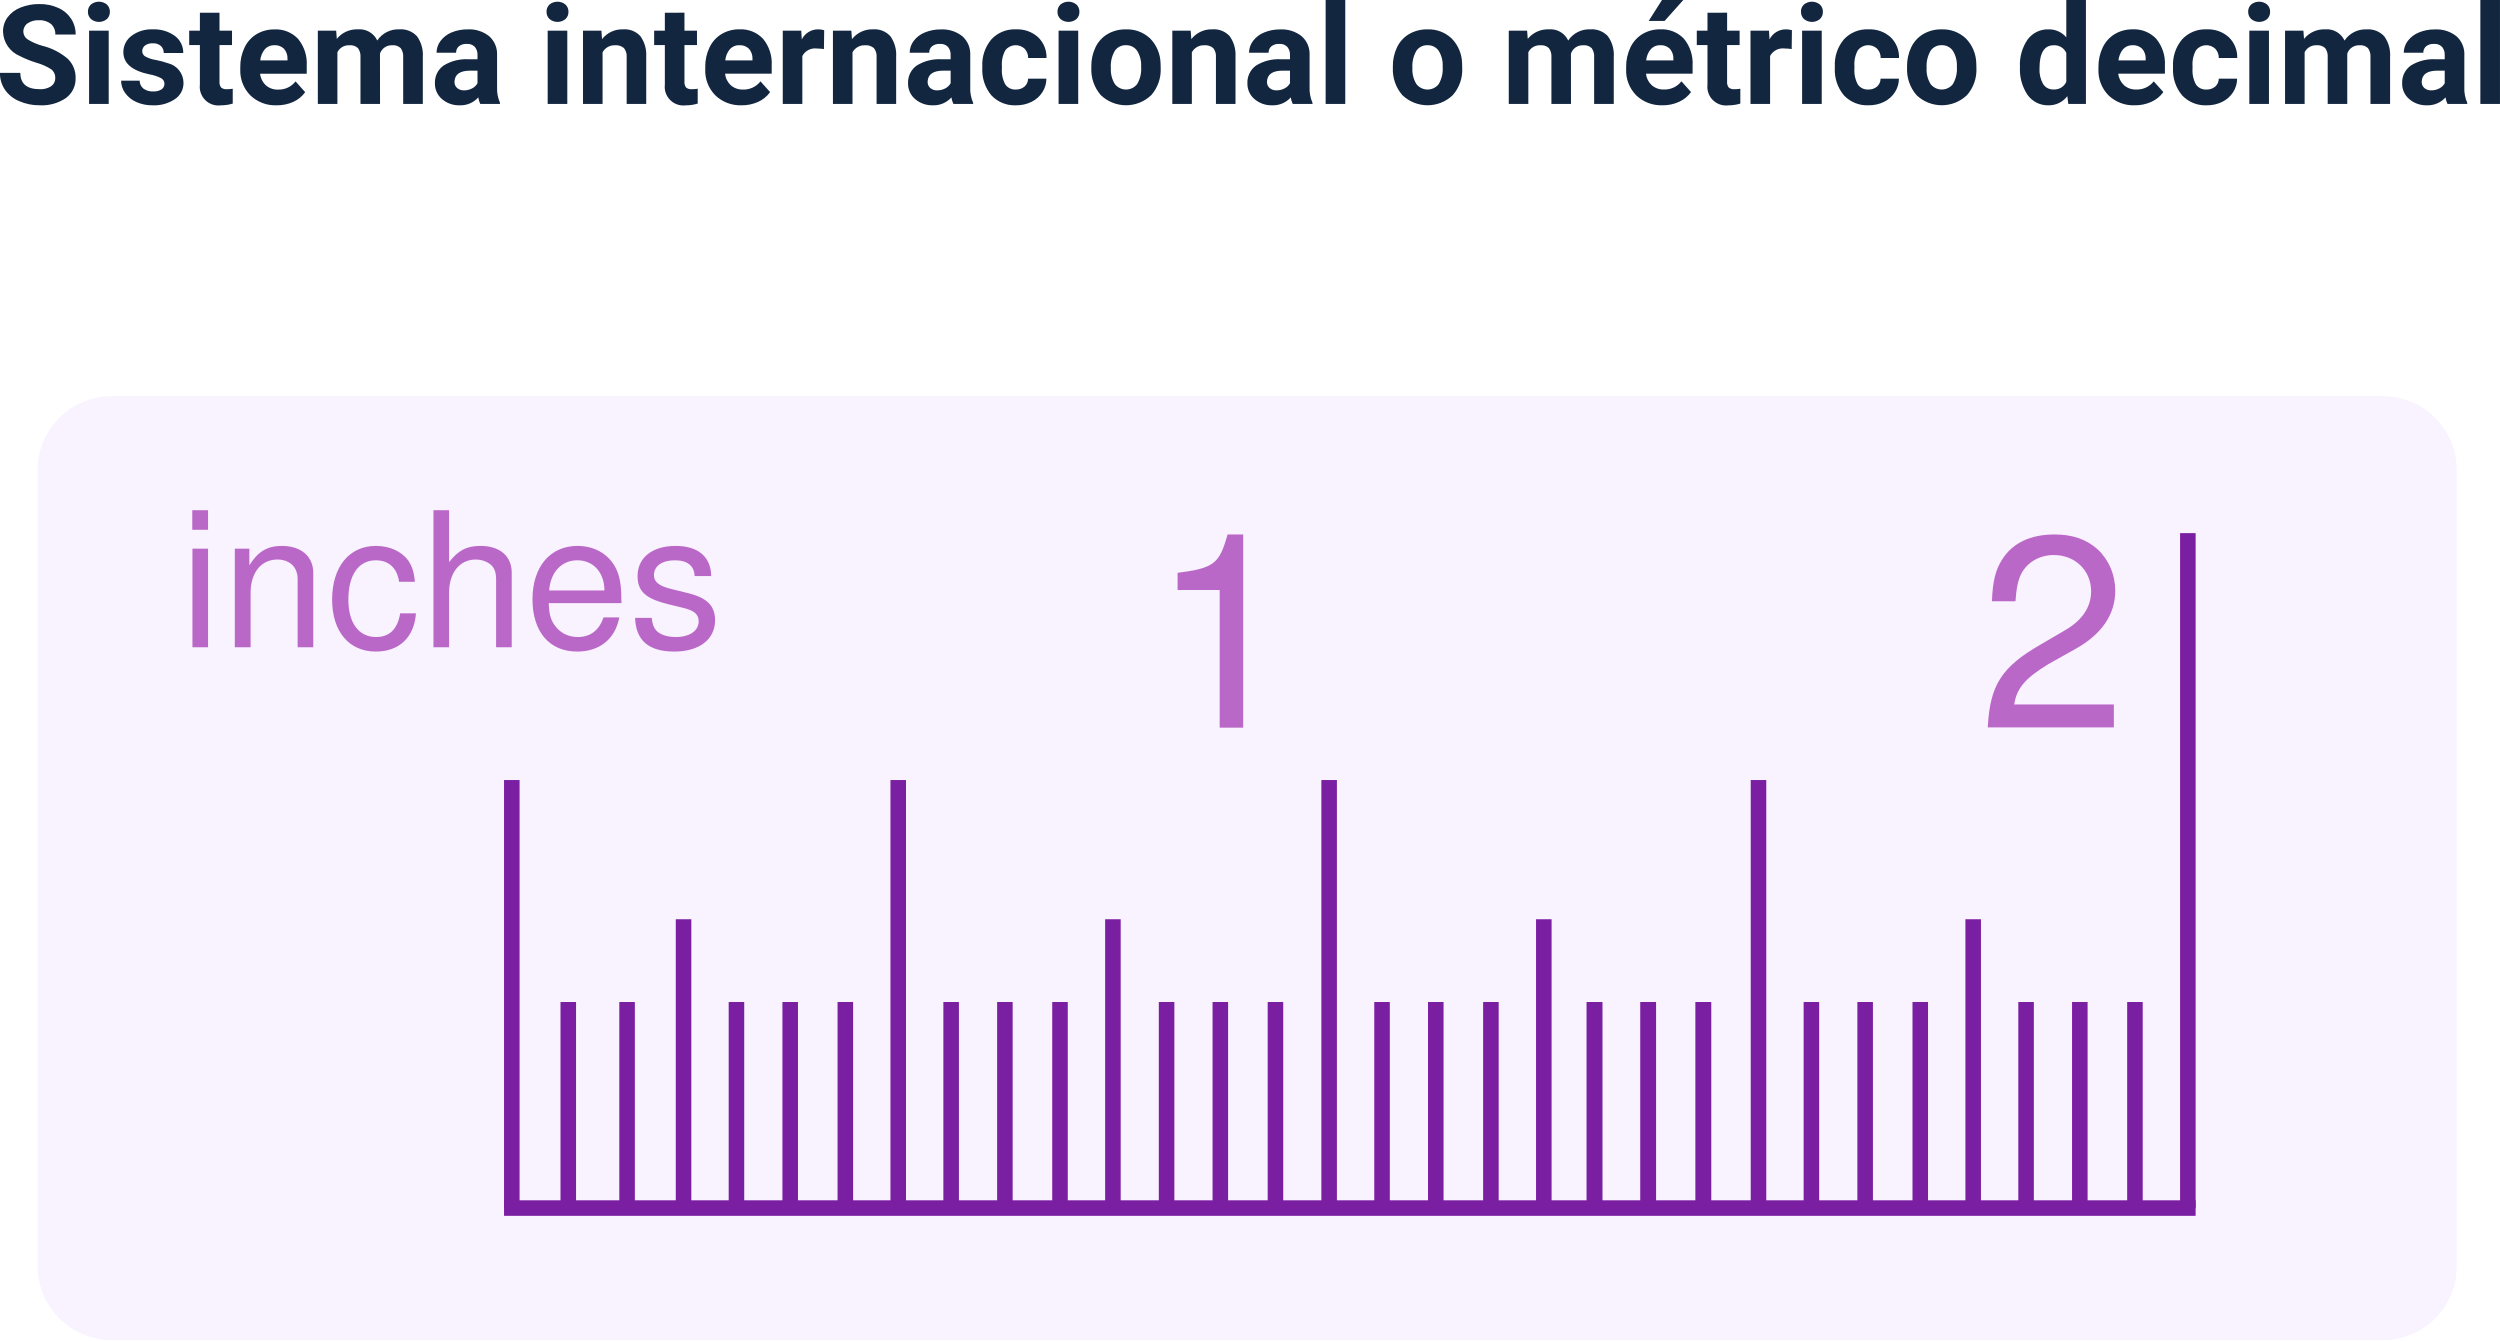
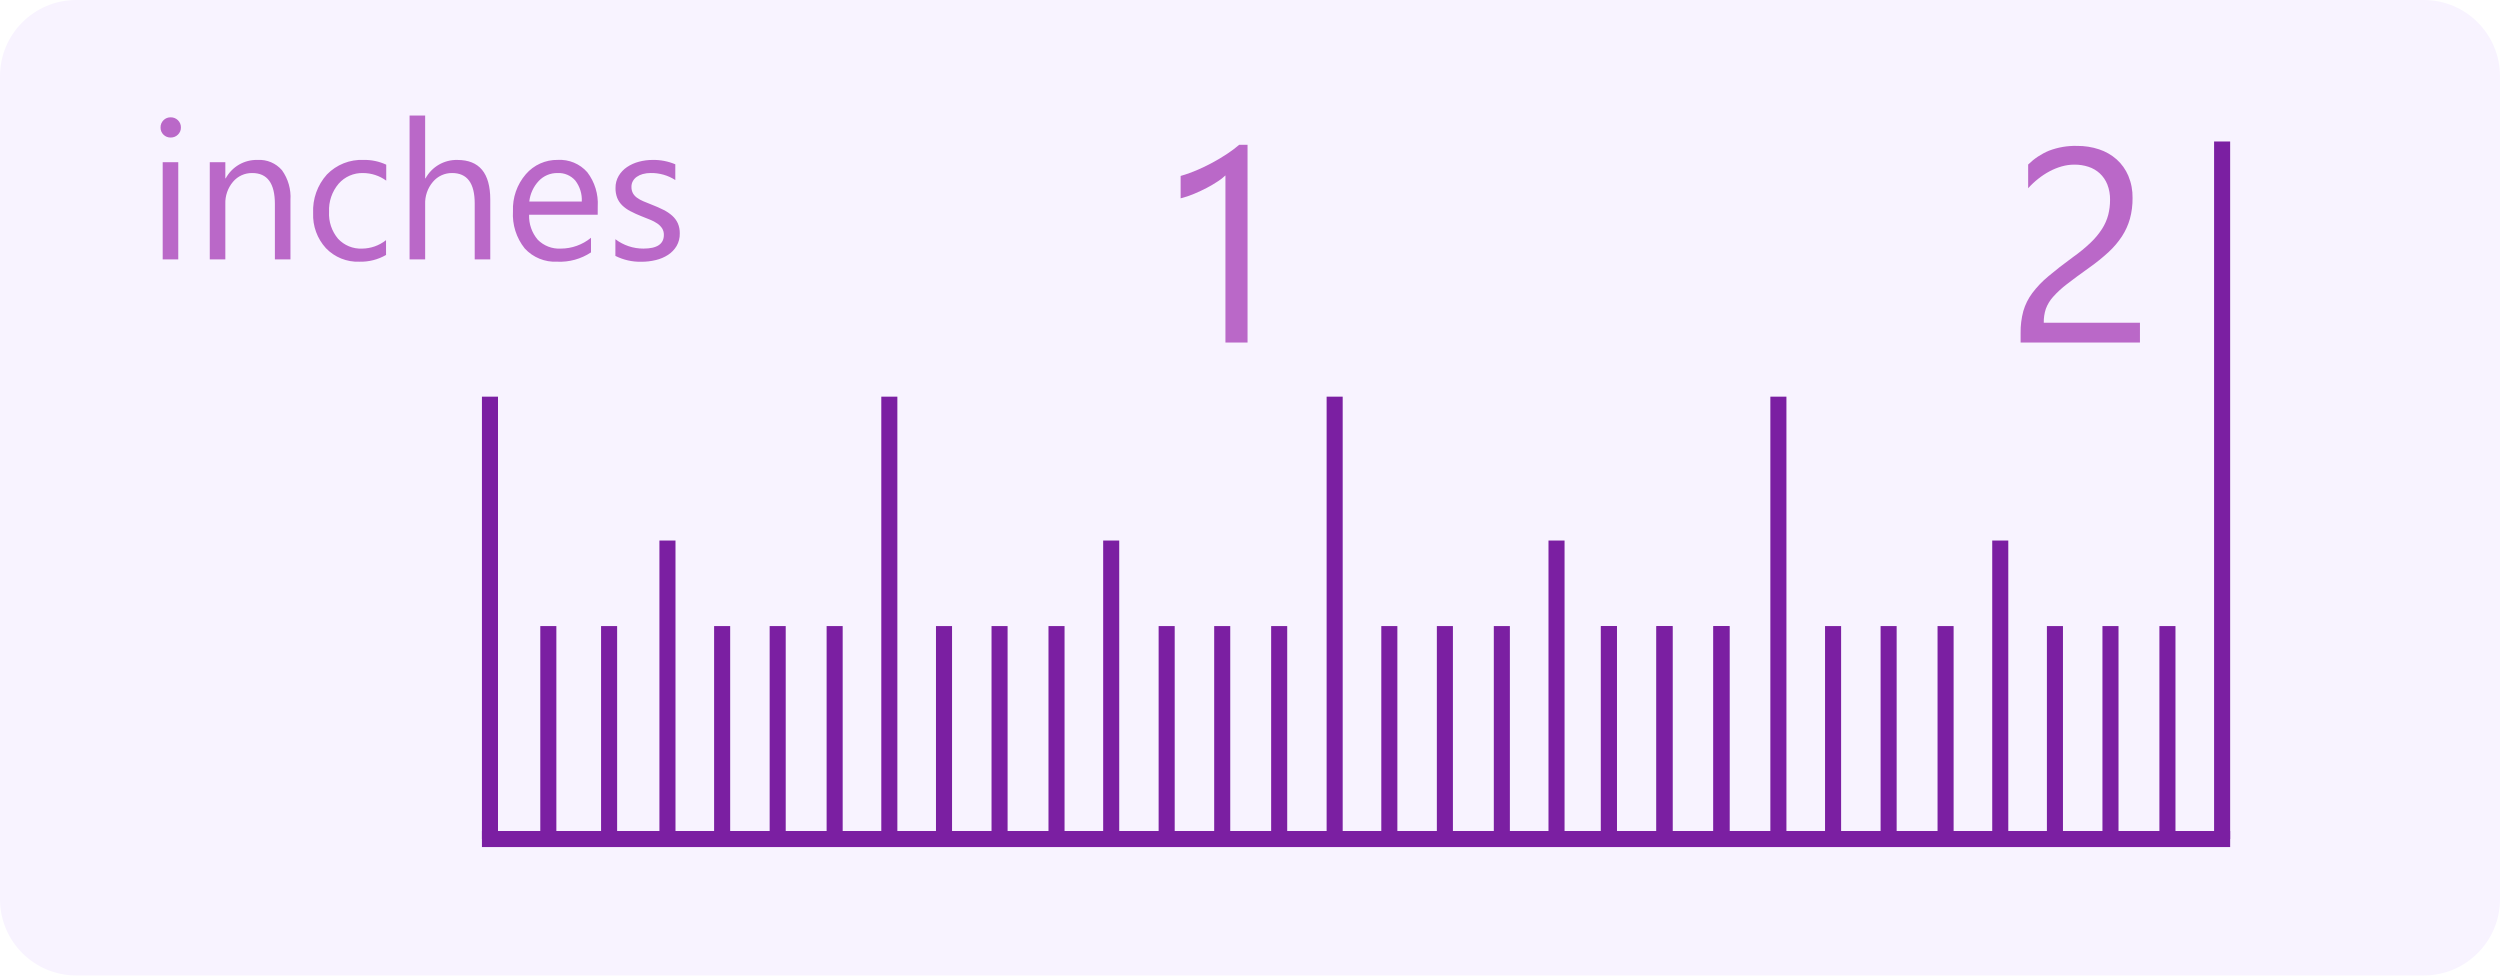
- <svg xmlns="http://www.w3.org/2000/svg" width="252.513" height="135.355" viewBox="0 0 252.513 135.355">
-   <g id="Grupo_1069677" data-name="Grupo 1069677" transform="translate(-1134.899 -712.087)">
-     <g id="Grupo_1069676" data-name="Grupo 1069676">
-       <g id="Grupo_1054589" data-name="Grupo 1054589" transform="translate(296.021 -58.401)">
-         <path id="Trazado_816195" data-name="Trazado 816195" d="M50.77,12.389a1.052,1.052,0,0,0-.41-.892,5.38,5.38,0,0,0-1.477-.656,10.467,10.467,0,0,1-1.688-.68,2.759,2.759,0,0,1-1.7-2.468,2.4,2.4,0,0,1,.455-1.439,2.965,2.965,0,0,1,1.306-.988A4.914,4.914,0,0,1,49.17,4.91a4.473,4.473,0,0,1,1.9.386,3.026,3.026,0,0,1,1.3,1.09,2.853,2.853,0,0,1,.461,1.6H50.776a1.342,1.342,0,0,0-.431-1.063,1.77,1.77,0,0,0-1.21-.379,1.891,1.891,0,0,0-1.169.318,1,1,0,0,0-.417.837.96.96,0,0,0,.489.813,5.522,5.522,0,0,0,1.439.615,6.217,6.217,0,0,1,2.55,1.306,2.6,2.6,0,0,1,.8,1.941A2.4,2.4,0,0,1,51.85,14.4a4.279,4.279,0,0,1-2.632.735,5.082,5.082,0,0,1-2.092-.42,3.31,3.31,0,0,1-1.439-1.152,2.95,2.95,0,0,1-.5-1.7h2.058q0,1.647,1.969,1.647a1.915,1.915,0,0,0,1.142-.3A.967.967,0,0,0,50.77,12.389ZM56.17,15H54.188V7.6H56.17Zm-2.1-9.311a.973.973,0,0,1,.3-.731,1.281,1.281,0,0,1,1.617,0,.967.967,0,0,1,.3.731.97.97,0,0,1-.3.738,1.267,1.267,0,0,1-1.606,0A.97.97,0,0,1,54.071,5.689ZM61.8,12.956a.637.637,0,0,0-.359-.571,4.077,4.077,0,0,0-1.152-.373q-2.639-.554-2.639-2.242a2.032,2.032,0,0,1,.817-1.644,3.3,3.3,0,0,1,2.136-.66,3.547,3.547,0,0,1,2.252.663A2.09,2.09,0,0,1,63.7,9.853H61.728a.956.956,0,0,0-.273-.7,1.157,1.157,0,0,0-.854-.277,1.182,1.182,0,0,0-.772.226.712.712,0,0,0-.273.574.609.609,0,0,0,.311.53,3.2,3.2,0,0,0,1.049.349,8.571,8.571,0,0,1,1.244.332,2.044,2.044,0,0,1,1.565,1.989,1.929,1.929,0,0,1-.868,1.637,3.745,3.745,0,0,1-2.242.625,3.912,3.912,0,0,1-1.651-.332,2.77,2.77,0,0,1-1.131-.909,2.113,2.113,0,0,1-.41-1.248h1.873a1.031,1.031,0,0,0,.39.807,1.546,1.546,0,0,0,.971.28,1.43,1.43,0,0,0,.858-.215A.67.67,0,0,0,61.8,12.956ZM67.36,5.785V7.6h1.265V9.053H67.36v3.691a.881.881,0,0,0,.157.588.79.79,0,0,0,.6.178,3.15,3.15,0,0,0,.581-.048v1.5a4.067,4.067,0,0,1-1.2.178,1.886,1.886,0,0,1-2.119-2.1V9.053H64.3V7.6h1.08V5.785Zm5.77,9.352a3.631,3.631,0,0,1-2.649-1,3.548,3.548,0,0,1-1.022-2.659v-.191A4.468,4.468,0,0,1,69.89,9.3a3.161,3.161,0,0,1,1.22-1.354,3.425,3.425,0,0,1,1.8-.475,3.07,3.07,0,0,1,2.389.957,3.889,3.889,0,0,1,.872,2.714v.807h-4.71a1.835,1.835,0,0,0,.578,1.162,1.746,1.746,0,0,0,1.22.438,2.132,2.132,0,0,0,1.784-.827l.971,1.087a2.966,2.966,0,0,1-1.2.981A3.947,3.947,0,0,1,73.13,15.137ZM72.9,9.066a1.237,1.237,0,0,0-.954.4,2.048,2.048,0,0,0-.468,1.135H74.23V10.44a1.46,1.46,0,0,0-.355-1.015A1.277,1.277,0,0,0,72.9,9.066ZM79.146,7.6l.062.827a2.6,2.6,0,0,1,2.126-.964,1.973,1.973,0,0,1,1.962,1.128,2.54,2.54,0,0,1,2.222-1.128,2.206,2.206,0,0,1,1.791.7,3.221,3.221,0,0,1,.588,2.109V15H85.913V10.283a1.408,1.408,0,0,0-.246-.919,1.091,1.091,0,0,0-.868-.291,1.233,1.233,0,0,0-1.23.848L83.575,15H81.6V10.29a1.391,1.391,0,0,0-.253-.93,1.1,1.1,0,0,0-.861-.287,1.28,1.28,0,0,0-1.217.7V15H77.293V7.6ZM93.7,15a2.194,2.194,0,0,1-.2-.663,2.39,2.39,0,0,1-1.866.8,2.626,2.626,0,0,1-1.8-.629,2.023,2.023,0,0,1-.714-1.586,2.09,2.09,0,0,1,.872-1.8,4.3,4.3,0,0,1,2.519-.636h.909v-.424a1.219,1.219,0,0,0-.263-.82,1.035,1.035,0,0,0-.831-.308,1.177,1.177,0,0,0-.783.239.813.813,0,0,0-.284.656H89.283a1.985,1.985,0,0,1,.4-1.189A2.621,2.621,0,0,1,90.8,7.778a4.086,4.086,0,0,1,1.627-.311,3.228,3.228,0,0,1,2.17.687,2.4,2.4,0,0,1,.8,1.931v3.206a3.536,3.536,0,0,0,.294,1.593V15Zm-1.634-1.374a1.7,1.7,0,0,0,.807-.195,1.28,1.28,0,0,0,.547-.523V11.637h-.738q-1.483,0-1.579,1.025l-.007.116a.791.791,0,0,0,.26.608A1.009,1.009,0,0,0,92.065,13.626ZM102.49,15h-1.982V7.6h1.982Zm-2.1-9.311a.973.973,0,0,1,.3-.731,1.281,1.281,0,0,1,1.617,0,.967.967,0,0,1,.3.731.97.97,0,0,1-.3.738,1.267,1.267,0,0,1-1.606,0A.97.97,0,0,1,100.392,5.689ZM105.936,7.6l.062.854a2.582,2.582,0,0,1,2.126-.991,2.146,2.146,0,0,1,1.75.69,3.221,3.221,0,0,1,.588,2.064V15h-1.976V10.27a1.282,1.282,0,0,0-.273-.913,1.224,1.224,0,0,0-.909-.284,1.359,1.359,0,0,0-1.251.711V15h-1.976V7.6Zm8.388-1.818V7.6h1.265V9.053h-1.265v3.691a.881.881,0,0,0,.157.588.79.79,0,0,0,.6.178,3.15,3.15,0,0,0,.581-.048v1.5a4.067,4.067,0,0,1-1.2.178,1.886,1.886,0,0,1-2.119-2.1V9.053h-1.08V7.6h1.08V5.785Zm5.77,9.352a3.631,3.631,0,0,1-2.649-1,3.548,3.548,0,0,1-1.022-2.659v-.191a4.468,4.468,0,0,1,.431-1.993,3.161,3.161,0,0,1,1.22-1.354,3.425,3.425,0,0,1,1.8-.475,3.07,3.07,0,0,1,2.389.957,3.889,3.889,0,0,1,.872,2.714v.807h-4.71A1.835,1.835,0,0,0,119,13.106a1.746,1.746,0,0,0,1.22.438,2.132,2.132,0,0,0,1.784-.827l.971,1.087a2.966,2.966,0,0,1-1.2.981A3.947,3.947,0,0,1,120.093,15.137Zm-.226-6.07a1.237,1.237,0,0,0-.954.4,2.048,2.048,0,0,0-.468,1.135h2.748V10.44a1.46,1.46,0,0,0-.355-1.015A1.277,1.277,0,0,0,119.867,9.066Zm8.545.39A5.367,5.367,0,0,0,127.7,9.4a1.447,1.447,0,0,0-1.47.759V15h-1.976V7.6h1.866l.055.882a1.831,1.831,0,0,1,1.647-1.019,2.07,2.07,0,0,1,.615.089ZM131.181,7.6l.062.854a2.582,2.582,0,0,1,2.126-.991,2.146,2.146,0,0,1,1.75.69,3.221,3.221,0,0,1,.588,2.064V15H133.73V10.27a1.282,1.282,0,0,0-.273-.913,1.224,1.224,0,0,0-.909-.284,1.359,1.359,0,0,0-1.251.711V15h-1.976V7.6ZM141.489,15a2.194,2.194,0,0,1-.2-.663,2.39,2.39,0,0,1-1.866.8,2.626,2.626,0,0,1-1.8-.629,2.023,2.023,0,0,1-.714-1.586,2.09,2.09,0,0,1,.872-1.8,4.3,4.3,0,0,1,2.519-.636h.909v-.424a1.219,1.219,0,0,0-.263-.82,1.035,1.035,0,0,0-.831-.308,1.177,1.177,0,0,0-.783.239.813.813,0,0,0-.284.656h-1.976a1.984,1.984,0,0,1,.4-1.189,2.621,2.621,0,0,1,1.121-.858,4.086,4.086,0,0,1,1.627-.311,3.228,3.228,0,0,1,2.17.687,2.4,2.4,0,0,1,.8,1.931v3.206a3.536,3.536,0,0,0,.294,1.593V15Zm-1.634-1.374a1.7,1.7,0,0,0,.807-.195,1.28,1.28,0,0,0,.547-.523V11.637h-.738q-1.483,0-1.579,1.025l-.007.116a.791.791,0,0,0,.26.608A1.009,1.009,0,0,0,139.855,13.626Zm7.93-.082a1.3,1.3,0,0,0,.889-.3,1.054,1.054,0,0,0,.355-.8h1.853a2.534,2.534,0,0,1-.41,1.377,2.706,2.706,0,0,1-1.1.971,3.455,3.455,0,0,1-1.548.345,3.211,3.211,0,0,1-2.5-1.008,3.99,3.99,0,0,1-.916-2.786v-.13a3.944,3.944,0,0,1,.909-2.728,3.174,3.174,0,0,1,2.5-1.019,3.111,3.111,0,0,1,2.225.79,2.8,2.8,0,0,1,.851,2.1h-1.853a1.346,1.346,0,0,0-.355-.933,1.324,1.324,0,0,0-1.945.144,2.908,2.908,0,0,0-.352,1.63V11.4a2.945,2.945,0,0,0,.349,1.641A1.205,1.205,0,0,0,147.785,13.544ZM154.095,15h-1.982V7.6h1.982ZM152,5.689a.973.973,0,0,1,.3-.731,1.281,1.281,0,0,1,1.617,0,.967.967,0,0,1,.3.731.97.97,0,0,1-.3.738,1.267,1.267,0,0,1-1.606,0A.97.97,0,0,1,152,5.689Zm3.418,5.544a4.387,4.387,0,0,1,.424-1.962,3.1,3.1,0,0,1,1.22-1.333,3.56,3.56,0,0,1,1.849-.472,3.368,3.368,0,0,1,2.444.916,3.676,3.676,0,0,1,1.056,2.488l.014.506a3.866,3.866,0,0,1-.95,2.731,3.683,3.683,0,0,1-5.1,0,3.934,3.934,0,0,1-.954-2.789Zm1.976.144a2.757,2.757,0,0,0,.4,1.61,1.426,1.426,0,0,0,2.256.007,3.017,3.017,0,0,0,.4-1.76,2.73,2.73,0,0,0-.4-1.6,1.312,1.312,0,0,0-1.135-.567,1.29,1.29,0,0,0-1.121.564A3.068,3.068,0,0,0,157.39,11.377ZM165.456,7.6l.062.854a2.582,2.582,0,0,1,2.126-.991,2.146,2.146,0,0,1,1.75.69,3.221,3.221,0,0,1,.588,2.064V15h-1.976V10.27a1.282,1.282,0,0,0-.273-.913,1.224,1.224,0,0,0-.909-.284,1.359,1.359,0,0,0-1.251.711V15H163.6V7.6ZM175.765,15a2.194,2.194,0,0,1-.2-.663,2.39,2.39,0,0,1-1.866.8,2.626,2.626,0,0,1-1.8-.629,2.023,2.023,0,0,1-.714-1.586,2.09,2.09,0,0,1,.872-1.8,4.3,4.3,0,0,1,2.519-.636h.909v-.424a1.219,1.219,0,0,0-.263-.82,1.035,1.035,0,0,0-.831-.308,1.177,1.177,0,0,0-.783.239.813.813,0,0,0-.284.656h-1.976a1.984,1.984,0,0,1,.4-1.189,2.621,2.621,0,0,1,1.121-.858,4.086,4.086,0,0,1,1.627-.311,3.228,3.228,0,0,1,2.17.687,2.4,2.4,0,0,1,.8,1.931v3.206a3.536,3.536,0,0,0,.294,1.593V15Zm-1.634-1.374a1.7,1.7,0,0,0,.807-.195,1.28,1.28,0,0,0,.547-.523V11.637h-.738q-1.483,0-1.579,1.025l-.007.116a.791.791,0,0,0,.26.608A1.009,1.009,0,0,0,174.131,13.626ZM181.069,15h-1.982V4.5h1.982Zm4.806-3.767a4.387,4.387,0,0,1,.424-1.962,3.1,3.1,0,0,1,1.22-1.333,3.56,3.56,0,0,1,1.849-.472,3.368,3.368,0,0,1,2.444.916,3.676,3.676,0,0,1,1.056,2.488l.014.506a3.866,3.866,0,0,1-.95,2.731,3.683,3.683,0,0,1-5.1,0,3.934,3.934,0,0,1-.954-2.789Zm1.976.144a2.757,2.757,0,0,0,.4,1.61,1.426,1.426,0,0,0,2.256.007,3.017,3.017,0,0,0,.4-1.76,2.73,2.73,0,0,0-.4-1.6,1.312,1.312,0,0,0-1.135-.567,1.29,1.29,0,0,0-1.121.564A3.068,3.068,0,0,0,187.851,11.377ZM199.438,7.6l.062.827a2.6,2.6,0,0,1,2.126-.964,1.973,1.973,0,0,1,1.962,1.128,2.54,2.54,0,0,1,2.222-1.128,2.206,2.206,0,0,1,1.791.7,3.221,3.221,0,0,1,.588,2.109V15h-1.982V10.283a1.408,1.408,0,0,0-.246-.919,1.091,1.091,0,0,0-.868-.291,1.233,1.233,0,0,0-1.23.848L203.867,15h-1.976V10.29a1.391,1.391,0,0,0-.253-.93,1.1,1.1,0,0,0-.861-.287,1.28,1.28,0,0,0-1.217.7V15h-1.976V7.6Zm13.672,7.533a3.631,3.631,0,0,1-2.649-1,3.548,3.548,0,0,1-1.022-2.659v-.191a4.468,4.468,0,0,1,.431-1.993,3.161,3.161,0,0,1,1.22-1.354,3.425,3.425,0,0,1,1.8-.475,3.07,3.07,0,0,1,2.389.957,3.889,3.889,0,0,1,.872,2.714v.807h-4.71a1.835,1.835,0,0,0,.578,1.162,1.746,1.746,0,0,0,1.22.438,2.132,2.132,0,0,0,1.784-.827l.971,1.087a2.966,2.966,0,0,1-1.2.981A3.947,3.947,0,0,1,213.109,15.137Zm-.226-6.07a1.237,1.237,0,0,0-.954.4,2.048,2.048,0,0,0-.468,1.135h2.748V10.44a1.46,1.46,0,0,0-.355-1.015A1.277,1.277,0,0,0,212.884,9.066Zm.178-4.566h2.153l-1.894,2.119h-1.606Zm6.576,1.285V7.6H220.9V9.053h-1.265v3.691a.881.881,0,0,0,.157.588.79.79,0,0,0,.6.178,3.151,3.151,0,0,0,.581-.048v1.5a4.067,4.067,0,0,1-1.2.178,1.886,1.886,0,0,1-2.119-2.1V9.053h-1.08V7.6h1.08V5.785Zm6.521,3.671a5.367,5.367,0,0,0-.711-.055,1.447,1.447,0,0,0-1.47.759V15H222V7.6h1.866l.055.882a1.831,1.831,0,0,1,1.647-1.019,2.07,2.07,0,0,1,.615.089ZM229.194,15h-1.982V7.6h1.982Zm-2.1-9.311a.973.973,0,0,1,.3-.731,1.281,1.281,0,0,1,1.617,0,.967.967,0,0,1,.3.731.97.97,0,0,1-.3.738,1.267,1.267,0,0,1-1.606,0A.97.97,0,0,1,227.1,5.689Zm6.8,7.854a1.3,1.3,0,0,0,.889-.3,1.054,1.054,0,0,0,.355-.8h1.853a2.534,2.534,0,0,1-.41,1.377,2.706,2.706,0,0,1-1.1.971,3.455,3.455,0,0,1-1.548.345,3.211,3.211,0,0,1-2.5-1.008,3.99,3.99,0,0,1-.916-2.786v-.13a3.944,3.944,0,0,1,.909-2.728,3.174,3.174,0,0,1,2.5-1.019,3.111,3.111,0,0,1,2.225.79,2.8,2.8,0,0,1,.851,2.1h-1.853a1.346,1.346,0,0,0-.355-.933,1.324,1.324,0,0,0-1.945.144,2.908,2.908,0,0,0-.352,1.63V11.4a2.945,2.945,0,0,0,.349,1.641A1.205,1.205,0,0,0,233.9,13.544Zm3.917-2.311a4.387,4.387,0,0,1,.424-1.962,3.1,3.1,0,0,1,1.22-1.333,3.56,3.56,0,0,1,1.849-.472,3.368,3.368,0,0,1,2.444.916,3.676,3.676,0,0,1,1.056,2.488l.014.506a3.866,3.866,0,0,1-.95,2.731,3.683,3.683,0,0,1-5.1,0,3.934,3.934,0,0,1-.954-2.789Zm1.976.144a2.757,2.757,0,0,0,.4,1.61,1.426,1.426,0,0,0,2.256.007,3.017,3.017,0,0,0,.4-1.76,2.73,2.73,0,0,0-.4-1.6,1.312,1.312,0,0,0-1.135-.567,1.29,1.29,0,0,0-1.121.564A3.068,3.068,0,0,0,239.79,11.377Zm9.427-.13a4.457,4.457,0,0,1,.776-2.755,2.517,2.517,0,0,1,2.123-1.025,2.265,2.265,0,0,1,1.784.807V4.5h1.982V15H254.1l-.1-.786a2.325,2.325,0,0,1-1.9.923,2.511,2.511,0,0,1-2.1-1.029A4.6,4.6,0,0,1,249.217,11.247Zm1.976.144a2.912,2.912,0,0,0,.362,1.593,1.181,1.181,0,0,0,1.053.554,1.322,1.322,0,0,0,1.292-.772V9.846a1.3,1.3,0,0,0-1.278-.772Q251.192,9.073,251.192,11.391Zm9.625,3.746a3.631,3.631,0,0,1-2.649-1,3.548,3.548,0,0,1-1.022-2.659v-.191a4.468,4.468,0,0,1,.431-1.993,3.161,3.161,0,0,1,1.22-1.354,3.425,3.425,0,0,1,1.8-.475,3.07,3.07,0,0,1,2.389.957,3.889,3.889,0,0,1,.872,2.714v.807h-4.71a1.835,1.835,0,0,0,.578,1.162,1.746,1.746,0,0,0,1.22.438,2.132,2.132,0,0,0,1.784-.827L263.7,13.8a2.966,2.966,0,0,1-1.2.981A3.947,3.947,0,0,1,260.817,15.137Zm-.226-6.07a1.237,1.237,0,0,0-.954.4,2.048,2.048,0,0,0-.468,1.135h2.748V10.44a1.46,1.46,0,0,0-.355-1.015A1.277,1.277,0,0,0,260.592,9.066Zm7.465,4.478a1.3,1.3,0,0,0,.889-.3,1.054,1.054,0,0,0,.355-.8h1.853a2.534,2.534,0,0,1-.41,1.377,2.706,2.706,0,0,1-1.1.971,3.455,3.455,0,0,1-1.548.345,3.211,3.211,0,0,1-2.5-1.008,3.99,3.99,0,0,1-.916-2.786v-.13a3.944,3.944,0,0,1,.909-2.728,3.174,3.174,0,0,1,2.5-1.019,3.111,3.111,0,0,1,2.225.79,2.8,2.8,0,0,1,.851,2.1H269.3a1.346,1.346,0,0,0-.355-.933A1.324,1.324,0,0,0,267,9.569a2.908,2.908,0,0,0-.352,1.63V11.4A2.945,2.945,0,0,0,267,13.045,1.205,1.205,0,0,0,268.057,13.544ZM274.366,15h-1.982V7.6h1.982Zm-2.1-9.311a.973.973,0,0,1,.3-.731,1.281,1.281,0,0,1,1.617,0,.967.967,0,0,1,.3.731.97.97,0,0,1-.3.738,1.267,1.267,0,0,1-1.606,0A.97.97,0,0,1,272.268,5.689ZM277.846,7.6l.062.827a2.6,2.6,0,0,1,2.126-.964A1.973,1.973,0,0,1,282,8.595a2.54,2.54,0,0,1,2.222-1.128,2.206,2.206,0,0,1,1.791.7,3.221,3.221,0,0,1,.588,2.109V15h-1.982V10.283a1.408,1.408,0,0,0-.246-.919,1.091,1.091,0,0,0-.868-.291,1.233,1.233,0,0,0-1.23.848L282.275,15H280.3V10.29a1.391,1.391,0,0,0-.253-.93,1.1,1.1,0,0,0-.861-.287,1.28,1.28,0,0,0-1.217.7V15h-1.976V7.6ZM292.4,15a2.194,2.194,0,0,1-.2-.663,2.39,2.39,0,0,1-1.866.8,2.626,2.626,0,0,1-1.8-.629,2.023,2.023,0,0,1-.714-1.586,2.09,2.09,0,0,1,.872-1.8,4.3,4.3,0,0,1,2.519-.636h.909v-.424a1.219,1.219,0,0,0-.263-.82,1.035,1.035,0,0,0-.831-.308,1.177,1.177,0,0,0-.783.239.813.813,0,0,0-.284.656h-1.976a1.985,1.985,0,0,1,.4-1.189,2.621,2.621,0,0,1,1.121-.858,4.086,4.086,0,0,1,1.627-.311,3.228,3.228,0,0,1,2.17.687,2.4,2.4,0,0,1,.8,1.931v3.206a3.536,3.536,0,0,0,.294,1.593V15Zm-1.634-1.374a1.7,1.7,0,0,0,.807-.195,1.28,1.28,0,0,0,.547-.523V11.637h-.738q-1.483,0-1.579,1.025l-.007.116a.791.791,0,0,0,.26.608A1.009,1.009,0,0,0,290.766,13.626ZM297.7,15h-1.982V4.5H297.7Z" transform="translate(793.688 765.988)" fill="#12263f" />
-         <g id="Grupo_1054520" data-name="Grupo 1054520" transform="translate(1268.264 -155.853)">
-           <rect id="Rectángulo_3637" data-name="Rectángulo 3637" width="244.333" height="95.335" rx="7.453" transform="translate(-425.576 966.361)" fill="#f8f3ff" />
-           <text id="inches" transform="translate(-411.215 991.715)" fill="#ba68c8" font-size="19" font-family="Helvetica">
-             <tspan x="0" y="0">inches</tspan>
-           </text>
-           <text id="_1" data-name="1" transform="translate(-313.193 999.84)" fill="#ba68c8" font-size="27" font-family="Helvetica">
-             <tspan x="0" y="0">1</tspan>
-           </text>
-           <text id="_2" data-name="2" transform="translate(-229.532 999.84)" fill="#ba68c8" font-size="27" font-family="Helvetica">
-             <tspan x="0" y="0">2</tspan>
-           </text>
-           <g id="Grupo_15330" data-name="Grupo 15330" transform="translate(-378.476 980.189)">
-             <rect id="Rectángulo_3638" data-name="Rectángulo 3638" width="1.57" height="20.814" transform="translate(120.355 47.36)" fill="#7b1fa2" />
-             <rect id="Rectángulo_3639" data-name="Rectángulo 3639" width="1.57" height="20.814" transform="translate(114.788 47.36)" fill="#7b1fa2" />
-             <rect id="Rectángulo_3640" data-name="Rectángulo 3640" width="1.57" height="20.814" transform="translate(109.359 47.36)" fill="#7b1fa2" />
-             <rect id="Rectángulo_3641" data-name="Rectángulo 3641" width="1.57" height="68.173" transform="translate(169.289)" fill="#7b1fa2" />
-             <rect id="Rectángulo_3642" data-name="Rectángulo 3642" width="1.57" height="29.173" transform="translate(147.606 39)" fill="#7b1fa2" />
-             <rect id="Rectángulo_3643" data-name="Rectángulo 3643" width="1.57" height="43.234" transform="translate(125.922 24.939)" fill="#7b1fa2" />
-             <g id="Grupo_15323" data-name="Grupo 15323" transform="translate(109.359 47.36)">
-               <rect id="Rectángulo_3644" data-name="Rectángulo 3644" width="1.57" height="20.814" transform="translate(10.996)" fill="#7b1fa2" />
-               <rect id="Rectángulo_3645" data-name="Rectángulo 3645" width="1.57" height="20.814" transform="translate(5.429)" fill="#7b1fa2" />
-               <rect id="Rectángulo_3646" data-name="Rectángulo 3646" width="1.57" height="20.814" fill="#7b1fa2" />
-             </g>
-             <g id="Grupo_15324" data-name="Grupo 15324" transform="translate(87.898 47.36)">
-               <rect id="Rectángulo_3647" data-name="Rectángulo 3647" width="1.57" height="20.814" transform="translate(10.996)" fill="#7b1fa2" />
-               <rect id="Rectángulo_3648" data-name="Rectángulo 3648" width="1.57" height="20.814" transform="translate(5.429)" fill="#7b1fa2" />
-               <rect id="Rectángulo_3649" data-name="Rectángulo 3649" width="1.57" height="20.814" fill="#7b1fa2" />
-             </g>
-             <g id="Grupo_15325" data-name="Grupo 15325" transform="translate(66.136 47.36)">
-               <rect id="Rectángulo_3650" data-name="Rectángulo 3650" width="1.57" height="20.814" transform="translate(10.996)" fill="#7b1fa2" />
-               <rect id="Rectángulo_3651" data-name="Rectángulo 3651" width="1.57" height="20.814" transform="translate(5.429)" fill="#7b1fa2" />
-               <rect id="Rectángulo_3652" data-name="Rectángulo 3652" width="1.57" height="20.814" fill="#7b1fa2" />
-             </g>
-             <g id="Grupo_15326" data-name="Grupo 15326" transform="translate(44.375 47.36)">
-               <rect id="Rectángulo_3653" data-name="Rectángulo 3653" width="1.57" height="20.814" transform="translate(10.996)" fill="#7b1fa2" />
-               <rect id="Rectángulo_3654" data-name="Rectángulo 3654" width="1.57" height="20.814" transform="translate(5.429)" fill="#7b1fa2" />
-               <rect id="Rectángulo_3655" data-name="Rectángulo 3655" width="1.57" height="20.814" fill="#7b1fa2" />
-             </g>
-             <g id="Grupo_15327" data-name="Grupo 15327" transform="translate(22.691 47.36)">
-               <rect id="Rectángulo_3656" data-name="Rectángulo 3656" width="1.57" height="20.814" transform="translate(10.996)" fill="#7b1fa2" />
-               <rect id="Rectángulo_3657" data-name="Rectángulo 3657" width="1.57" height="20.814" transform="translate(5.429)" fill="#7b1fa2" />
-               <rect id="Rectángulo_3658" data-name="Rectángulo 3658" width="1.57" height="20.814" fill="#7b1fa2" />
-             </g>
-             <g id="Grupo_15328" data-name="Grupo 15328" transform="translate(131.266 47.36)">
-               <rect id="Rectángulo_3659" data-name="Rectángulo 3659" width="1.57" height="20.814" transform="translate(10.996)" fill="#7b1fa2" />
-               <rect id="Rectángulo_3660" data-name="Rectángulo 3660" width="1.57" height="20.814" transform="translate(5.429)" fill="#7b1fa2" />
-               <rect id="Rectángulo_3661" data-name="Rectángulo 3661" width="1.57" height="20.814" fill="#7b1fa2" />
-             </g>
-             <g id="Grupo_15329" data-name="Grupo 15329" transform="translate(152.949 47.36)">
-               <rect id="Rectángulo_3662" data-name="Rectángulo 3662" width="1.57" height="20.814" transform="translate(10.996)" fill="#7b1fa2" />
-               <rect id="Rectángulo_3663" data-name="Rectángulo 3663" width="1.57" height="20.814" transform="translate(5.429)" fill="#7b1fa2" />
-               <rect id="Rectángulo_3664" data-name="Rectángulo 3664" width="1.57" height="20.814" fill="#7b1fa2" />
-             </g>
-             <rect id="Rectángulo_3665" data-name="Rectángulo 3665" width="1.57" height="29.173" transform="translate(104.238 39)" fill="#7b1fa2" />
-             <rect id="Rectángulo_3666" data-name="Rectángulo 3666" width="1.57" height="43.234" transform="translate(82.554 24.939)" fill="#7b1fa2" />
-             <rect id="Rectángulo_3667" data-name="Rectángulo 3667" width="170.859" height="1.57" transform="translate(0 67.388)" fill="#7b1fa2" />
-             <rect id="Rectángulo_3668" data-name="Rectángulo 3668" width="1.57" height="29.173" transform="translate(60.715 39)" fill="#7b1fa2" />
-             <rect id="Rectángulo_3669" data-name="Rectángulo 3669" width="1.57" height="43.234" transform="translate(39.031 24.939)" fill="#7b1fa2" />
-             <rect id="Rectángulo_3670" data-name="Rectángulo 3670" width="1.57" height="29.173" transform="translate(17.347 39)" fill="#7b1fa2" />
-             <rect id="Rectángulo_3671" data-name="Rectángulo 3671" width="1.57" height="20.814" transform="translate(11.643 47.36)" fill="#7b1fa2" />
-             <rect id="Rectángulo_3672" data-name="Rectángulo 3672" width="1.57" height="20.814" transform="translate(5.704 47.36)" fill="#7b1fa2" />
-             <rect id="Rectángulo_3673" data-name="Rectángulo 3673" width="1.57" height="43.234" transform="translate(0 24.939)" fill="#7b1fa2" />
-           </g>
-         </g>
+ <svg xmlns="http://www.w3.org/2000/svg" width="244.333" height="95.335" viewBox="0 0 244.333 95.335">
+   <g id="Grupo_1078513" data-name="Grupo 1078513" transform="translate(-1125.708 -744.107)">
+     <path id="Trazado_841192" data-name="Trazado 841192" d="M7.453,0H236.88a7.453,7.453,0,0,1,7.453,7.453V87.882a7.453,7.453,0,0,1-7.453,7.453H7.453A7.453,7.453,0,0,1,0,87.882V7.453A7.453,7.453,0,0,1,7.453,0Z" transform="translate(1125.708 744.107)" fill="#f8f3ff" />
+     <path id="Trazado_841193" data-name="Trazado 841193" d="M2.319-11.912a.964.964,0,0,1-.7-.278.939.939,0,0,1-.288-.705.955.955,0,0,1,.288-.71.956.956,0,0,1,.7-.283.983.983,0,0,1,.71.283.947.947,0,0,1,.292.71.94.94,0,0,1-.292.7A.974.974,0,0,1,2.319-11.912ZM3.062,0H1.54V-9.5H3.062ZM14.027,0H12.506V-5.418q0-3.024-2.208-3.024a2.4,2.4,0,0,0-1.888.858,3.181,3.181,0,0,0-.747,2.166V0H6.142V-9.5H7.663v1.577H7.7a3.429,3.429,0,0,1,3.117-1.8A2.906,2.906,0,0,1,13.2-8.716a4.484,4.484,0,0,1,.826,2.908ZM23.37-.436a4.944,4.944,0,0,1-2.6.659A4.3,4.3,0,0,1,17.492-1.1a4.791,4.791,0,0,1-1.248-3.428A5.267,5.267,0,0,1,17.59-8.3a4.706,4.706,0,0,1,3.59-1.424,5,5,0,0,1,2.208.464V-7.7a3.868,3.868,0,0,0-2.264-.742A3.059,3.059,0,0,0,18.736-7.4,3.96,3.96,0,0,0,17.8-4.657a3.771,3.771,0,0,0,.877,2.635,3.022,3.022,0,0,0,2.352.965,3.813,3.813,0,0,0,2.338-.826ZM33.556,0H32.035V-5.474q0-2.969-2.208-2.969a2.407,2.407,0,0,0-1.874.858,3.2,3.2,0,0,0-.761,2.2V0H25.67V-14.064h1.521v6.142h.037a3.455,3.455,0,0,1,3.117-1.8q3.21,0,3.21,3.869Zm10.5-4.37H37.351A3.553,3.553,0,0,0,38.2-1.92a2.942,2.942,0,0,0,2.245.863A4.668,4.668,0,0,0,43.4-2.115V-.687a5.514,5.514,0,0,1-3.312.909,4.015,4.015,0,0,1-3.164-1.294,5.3,5.3,0,0,1-1.15-3.641,5.2,5.2,0,0,1,1.257-3.614,4.031,4.031,0,0,1,3.122-1.4,3.572,3.572,0,0,1,2.885,1.206,5.028,5.028,0,0,1,1.021,3.349ZM42.5-5.659a3.1,3.1,0,0,0-.635-2.05,2.165,2.165,0,0,0-1.74-.733,2.458,2.458,0,0,0-1.828.77,3.494,3.494,0,0,0-.928,2.013ZM45.784-.343V-1.976a4.5,4.5,0,0,0,2.737.918q2,0,2-1.336a1.159,1.159,0,0,0-.172-.645,1.711,1.711,0,0,0-.464-.469,3.571,3.571,0,0,0-.687-.366q-.394-.162-.849-.339a10.933,10.933,0,0,1-1.109-.506,3.349,3.349,0,0,1-.8-.575,2.14,2.14,0,0,1-.482-.728,2.577,2.577,0,0,1-.162-.956,2.27,2.27,0,0,1,.306-1.183,2.715,2.715,0,0,1,.816-.863,3.807,3.807,0,0,1,1.164-.524,5.165,5.165,0,0,1,1.35-.176,5.45,5.45,0,0,1,2.208.427v1.54a4.3,4.3,0,0,0-2.412-.687,2.819,2.819,0,0,0-.77.1,1.885,1.885,0,0,0-.589.274,1.264,1.264,0,0,0-.38.422,1.112,1.112,0,0,0-.135.543,1.3,1.3,0,0,0,.135.622,1.368,1.368,0,0,0,.394.445,3.014,3.014,0,0,0,.631.353q.371.158.844.343a11.75,11.75,0,0,1,1.132.5,3.882,3.882,0,0,1,.854.575,2.248,2.248,0,0,1,.543.738,2.379,2.379,0,0,1,.19.993,2.34,2.34,0,0,1-.311,1.225,2.664,2.664,0,0,1-.83.863,3.8,3.8,0,0,1-1.2.51,5.909,5.909,0,0,1-1.419.167A5.39,5.39,0,0,1,45.784-.343Z" transform="translate(1140.068 769.461)" fill="#ba68c8" />
+     <path id="Trazado_841194" data-name="Trazado 841194" d="M9.545,0H7.383V-16.334a5,5,0,0,1-.732.573,11.927,11.927,0,0,1-1.081.639q-.6.316-1.266.593a9.2,9.2,0,0,1-1.3.435v-2.188a12.569,12.569,0,0,0,1.51-.534q.8-.336,1.569-.751t1.457-.87a11.566,11.566,0,0,0,1.187-.89h.817Z" transform="translate(1238.091 777.586)" fill="#ba68c8" />
+     <path id="Trazado_841195" data-name="Trazado 841195" d="M10.178-13.948a3.909,3.909,0,0,0-.27-1.516,3,3,0,0,0-.738-1.074,3.025,3.025,0,0,0-1.1-.639A4.311,4.311,0,0,0,6.7-17.389a4.535,4.535,0,0,0-1.239.171,6.025,6.025,0,0,0-1.18.475,7.258,7.258,0,0,0-1.107.725,8,8,0,0,0-1,.936V-17.4a6.464,6.464,0,0,1,2.037-1.351,7.172,7.172,0,0,1,2.749-.468,6.636,6.636,0,0,1,2.149.336,4.927,4.927,0,0,1,1.714.982,4.54,4.54,0,0,1,1.14,1.6,5.38,5.38,0,0,1,.415,2.175,7.459,7.459,0,0,1-.257,2.03,6.279,6.279,0,0,1-.778,1.714,8.27,8.27,0,0,1-1.312,1.542,18.581,18.581,0,0,1-1.859,1.5q-1.332.949-2.2,1.622A9.7,9.7,0,0,0,4.608-4.463,3.654,3.654,0,0,0,3.9-3.289a4.1,4.1,0,0,0-.2,1.351H13.1V0H1.437V-.936A7.8,7.8,0,0,1,1.7-3.072a5.546,5.546,0,0,1,.87-1.753A9.731,9.731,0,0,1,4.159-6.486q.982-.831,2.406-1.872a15.211,15.211,0,0,0,1.72-1.411A7.334,7.334,0,0,0,9.4-11.114a4.829,4.829,0,0,0,.6-1.365A5.883,5.883,0,0,0,10.178-13.948Z" transform="translate(1321.752 777.586)" fill="#ba68c8" />
+     <g id="Grupo_15330" data-name="Grupo 15330" transform="translate(1172.809 757.935)">
+       <rect id="Rectángulo_3638" data-name="Rectángulo 3638" width="1.57" height="20.814" transform="translate(120.355 47.36)" fill="#7b1fa2" />
+       <rect id="Rectángulo_3639" data-name="Rectángulo 3639" width="1.57" height="20.814" transform="translate(114.788 47.36)" fill="#7b1fa2" />
+       <rect id="Rectángulo_3640" data-name="Rectángulo 3640" width="1.57" height="20.814" transform="translate(109.359 47.36)" fill="#7b1fa2" />
+       <rect id="Rectángulo_3641" data-name="Rectángulo 3641" width="1.57" height="68.173" transform="translate(169.289)" fill="#7b1fa2" />
+       <rect id="Rectángulo_3642" data-name="Rectángulo 3642" width="1.57" height="29.173" transform="translate(147.606 39)" fill="#7b1fa2" />
+       <rect id="Rectángulo_3643" data-name="Rectángulo 3643" width="1.57" height="43.234" transform="translate(125.922 24.939)" fill="#7b1fa2" />
+       <g id="Grupo_15323" data-name="Grupo 15323" transform="translate(109.359 47.36)">
+         <rect id="Rectángulo_3644" data-name="Rectángulo 3644" width="1.57" height="20.814" transform="translate(10.996)" fill="#7b1fa2" />
+         <rect id="Rectángulo_3645" data-name="Rectángulo 3645" width="1.57" height="20.814" transform="translate(5.429)" fill="#7b1fa2" />
+         <rect id="Rectángulo_3646" data-name="Rectángulo 3646" width="1.57" height="20.814" fill="#7b1fa2" />
      </g>
+       <g id="Grupo_15324" data-name="Grupo 15324" transform="translate(87.898 47.36)">
+         <rect id="Rectángulo_3647" data-name="Rectángulo 3647" width="1.57" height="20.814" transform="translate(10.996)" fill="#7b1fa2" />
+         <rect id="Rectángulo_3648" data-name="Rectángulo 3648" width="1.57" height="20.814" transform="translate(5.429)" fill="#7b1fa2" />
+         <rect id="Rectángulo_3649" data-name="Rectángulo 3649" width="1.57" height="20.814" fill="#7b1fa2" />
+       </g>
+       <g id="Grupo_15325" data-name="Grupo 15325" transform="translate(66.136 47.36)">
+         <rect id="Rectángulo_3650" data-name="Rectángulo 3650" width="1.57" height="20.814" transform="translate(10.996)" fill="#7b1fa2" />
+         <rect id="Rectángulo_3651" data-name="Rectángulo 3651" width="1.57" height="20.814" transform="translate(5.429)" fill="#7b1fa2" />
+         <rect id="Rectángulo_3652" data-name="Rectángulo 3652" width="1.57" height="20.814" fill="#7b1fa2" />
+       </g>
+       <g id="Grupo_15326" data-name="Grupo 15326" transform="translate(44.375 47.36)">
+         <rect id="Rectángulo_3653" data-name="Rectángulo 3653" width="1.57" height="20.814" transform="translate(10.996)" fill="#7b1fa2" />
+         <rect id="Rectángulo_3654" data-name="Rectángulo 3654" width="1.57" height="20.814" transform="translate(5.429)" fill="#7b1fa2" />
+         <rect id="Rectángulo_3655" data-name="Rectángulo 3655" width="1.57" height="20.814" fill="#7b1fa2" />
+       </g>
+       <g id="Grupo_15327" data-name="Grupo 15327" transform="translate(22.691 47.36)">
+         <rect id="Rectángulo_3656" data-name="Rectángulo 3656" width="1.57" height="20.814" transform="translate(10.996)" fill="#7b1fa2" />
+         <rect id="Rectángulo_3657" data-name="Rectángulo 3657" width="1.57" height="20.814" transform="translate(5.429)" fill="#7b1fa2" />
+         <rect id="Rectángulo_3658" data-name="Rectángulo 3658" width="1.57" height="20.814" fill="#7b1fa2" />
+       </g>
+       <g id="Grupo_15328" data-name="Grupo 15328" transform="translate(131.266 47.36)">
+         <rect id="Rectángulo_3659" data-name="Rectángulo 3659" width="1.57" height="20.814" transform="translate(10.996)" fill="#7b1fa2" />
+         <rect id="Rectángulo_3660" data-name="Rectángulo 3660" width="1.57" height="20.814" transform="translate(5.429)" fill="#7b1fa2" />
+         <rect id="Rectángulo_3661" data-name="Rectángulo 3661" width="1.57" height="20.814" fill="#7b1fa2" />
+       </g>
+       <g id="Grupo_15329" data-name="Grupo 15329" transform="translate(152.949 47.36)">
+         <rect id="Rectángulo_3662" data-name="Rectángulo 3662" width="1.57" height="20.814" transform="translate(10.996)" fill="#7b1fa2" />
+         <rect id="Rectángulo_3663" data-name="Rectángulo 3663" width="1.57" height="20.814" transform="translate(5.429)" fill="#7b1fa2" />
+         <rect id="Rectángulo_3664" data-name="Rectángulo 3664" width="1.57" height="20.814" fill="#7b1fa2" />
+       </g>
+       <rect id="Rectángulo_3665" data-name="Rectángulo 3665" width="1.57" height="29.173" transform="translate(104.238 39)" fill="#7b1fa2" />
+       <rect id="Rectángulo_3666" data-name="Rectángulo 3666" width="1.57" height="43.234" transform="translate(82.554 24.939)" fill="#7b1fa2" />
+       <rect id="Rectángulo_3667" data-name="Rectángulo 3667" width="170.859" height="1.57" transform="translate(0 67.388)" fill="#7b1fa2" />
+       <rect id="Rectángulo_3668" data-name="Rectángulo 3668" width="1.57" height="29.173" transform="translate(60.715 39)" fill="#7b1fa2" />
+       <rect id="Rectángulo_3669" data-name="Rectángulo 3669" width="1.57" height="43.234" transform="translate(39.031 24.939)" fill="#7b1fa2" />
+       <rect id="Rectángulo_3670" data-name="Rectángulo 3670" width="1.57" height="29.173" transform="translate(17.347 39)" fill="#7b1fa2" />
+       <rect id="Rectángulo_3671" data-name="Rectángulo 3671" width="1.57" height="20.814" transform="translate(11.643 47.36)" fill="#7b1fa2" />
+       <rect id="Rectángulo_3672" data-name="Rectángulo 3672" width="1.57" height="20.814" transform="translate(5.704 47.36)" fill="#7b1fa2" />
+       <rect id="Rectángulo_3673" data-name="Rectángulo 3673" width="1.57" height="43.234" transform="translate(0 24.939)" fill="#7b1fa2" />
    </g>
  </g>
</svg>
